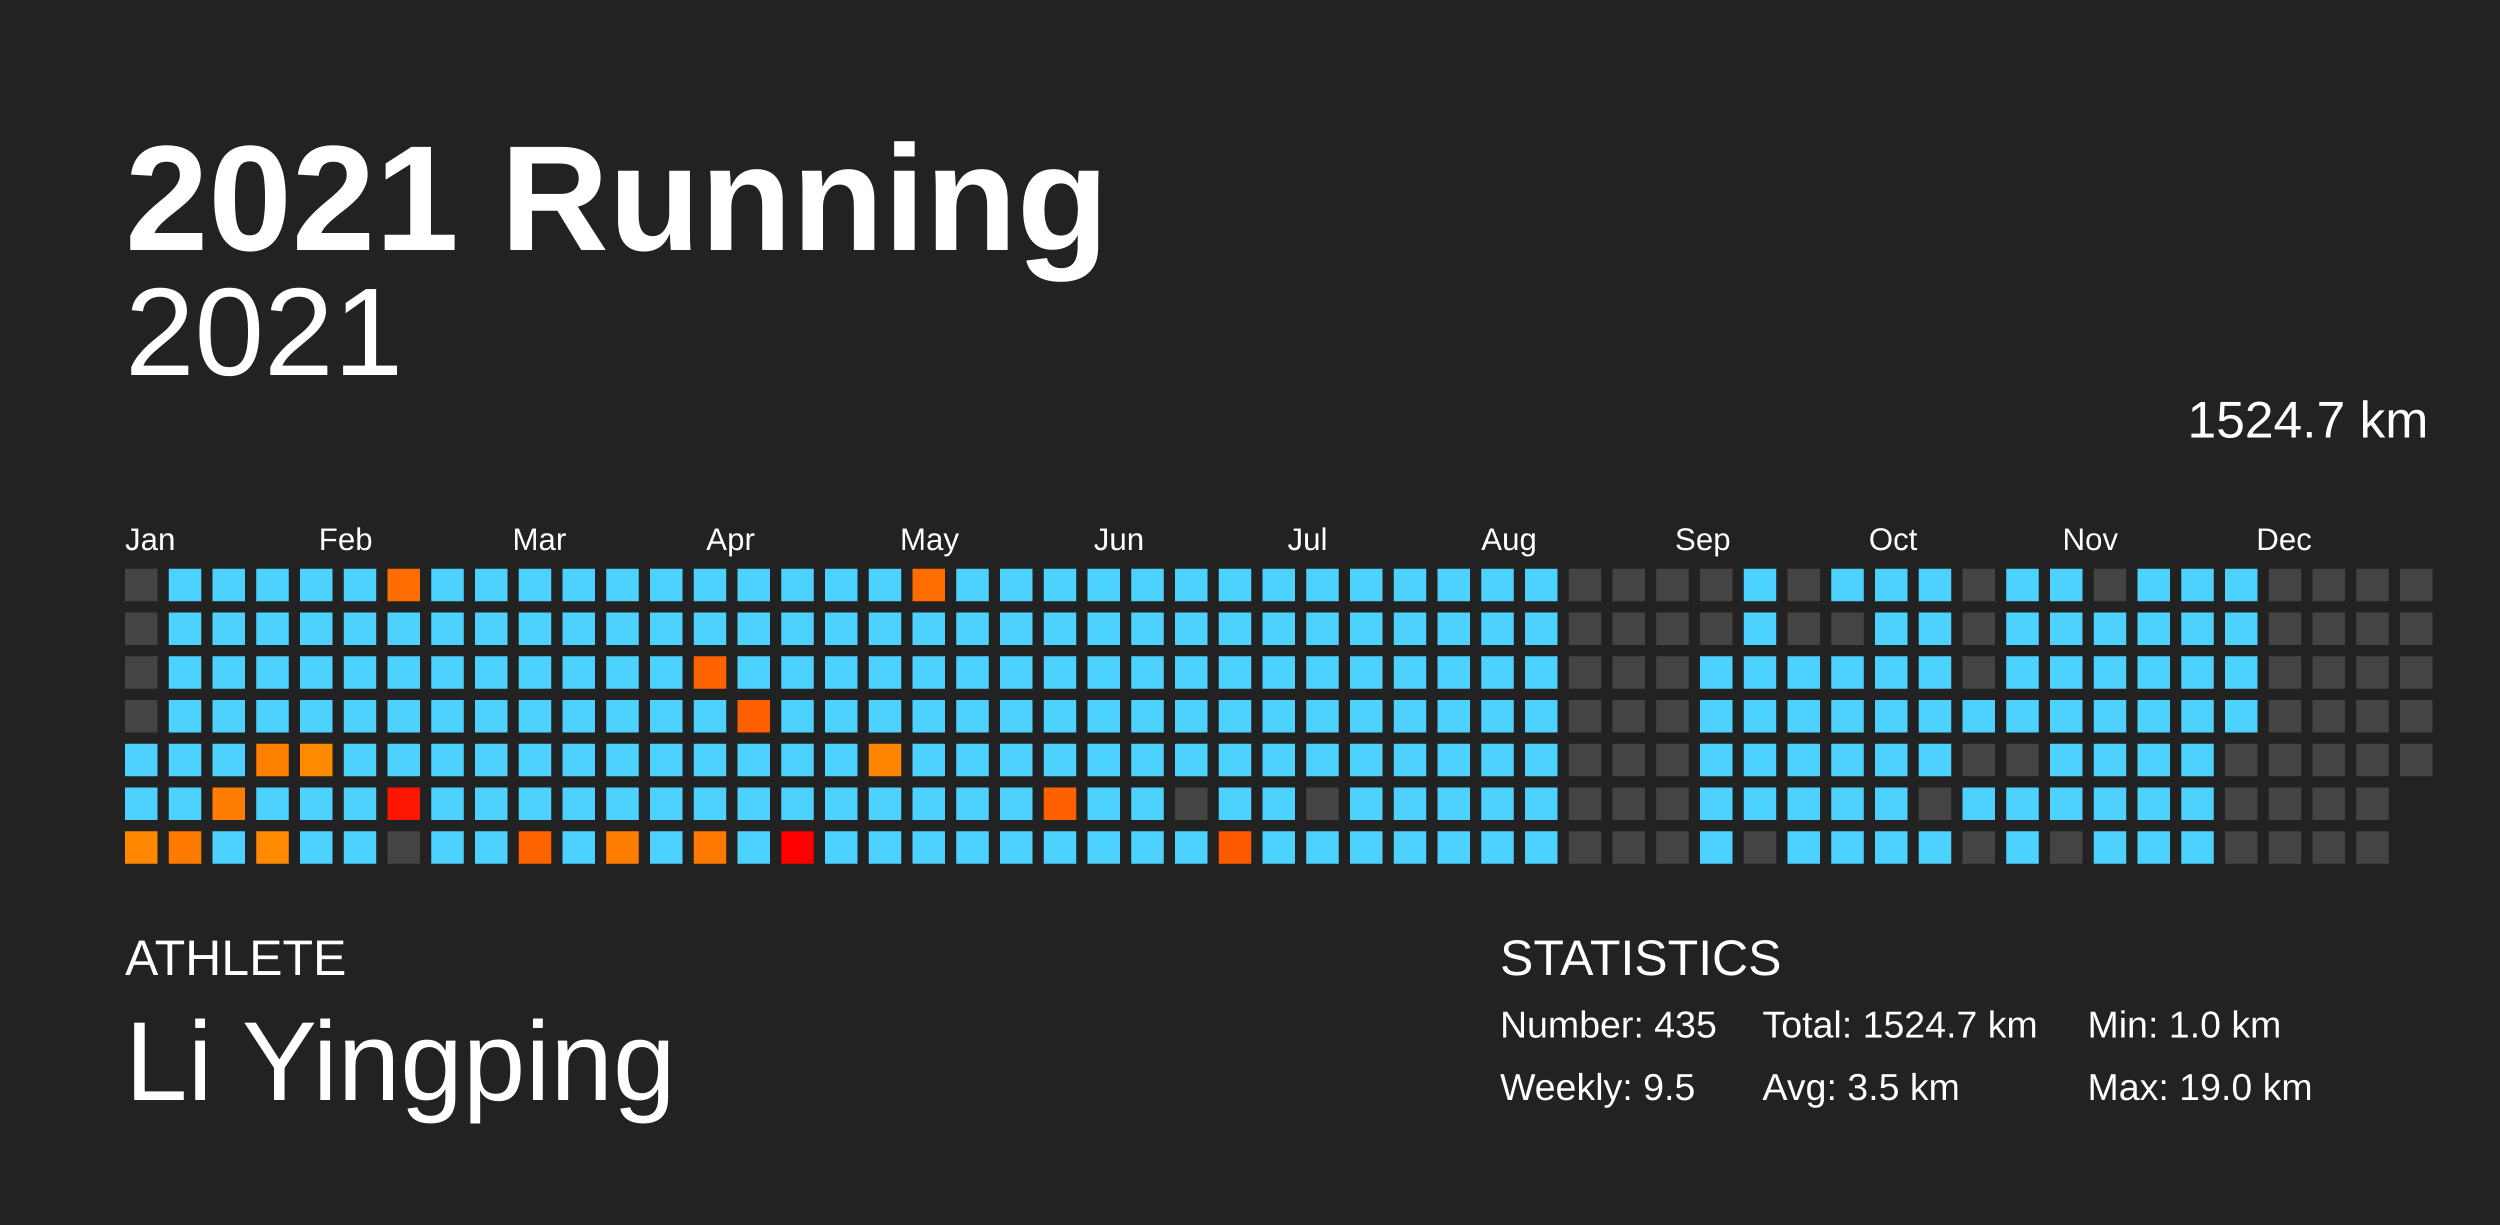
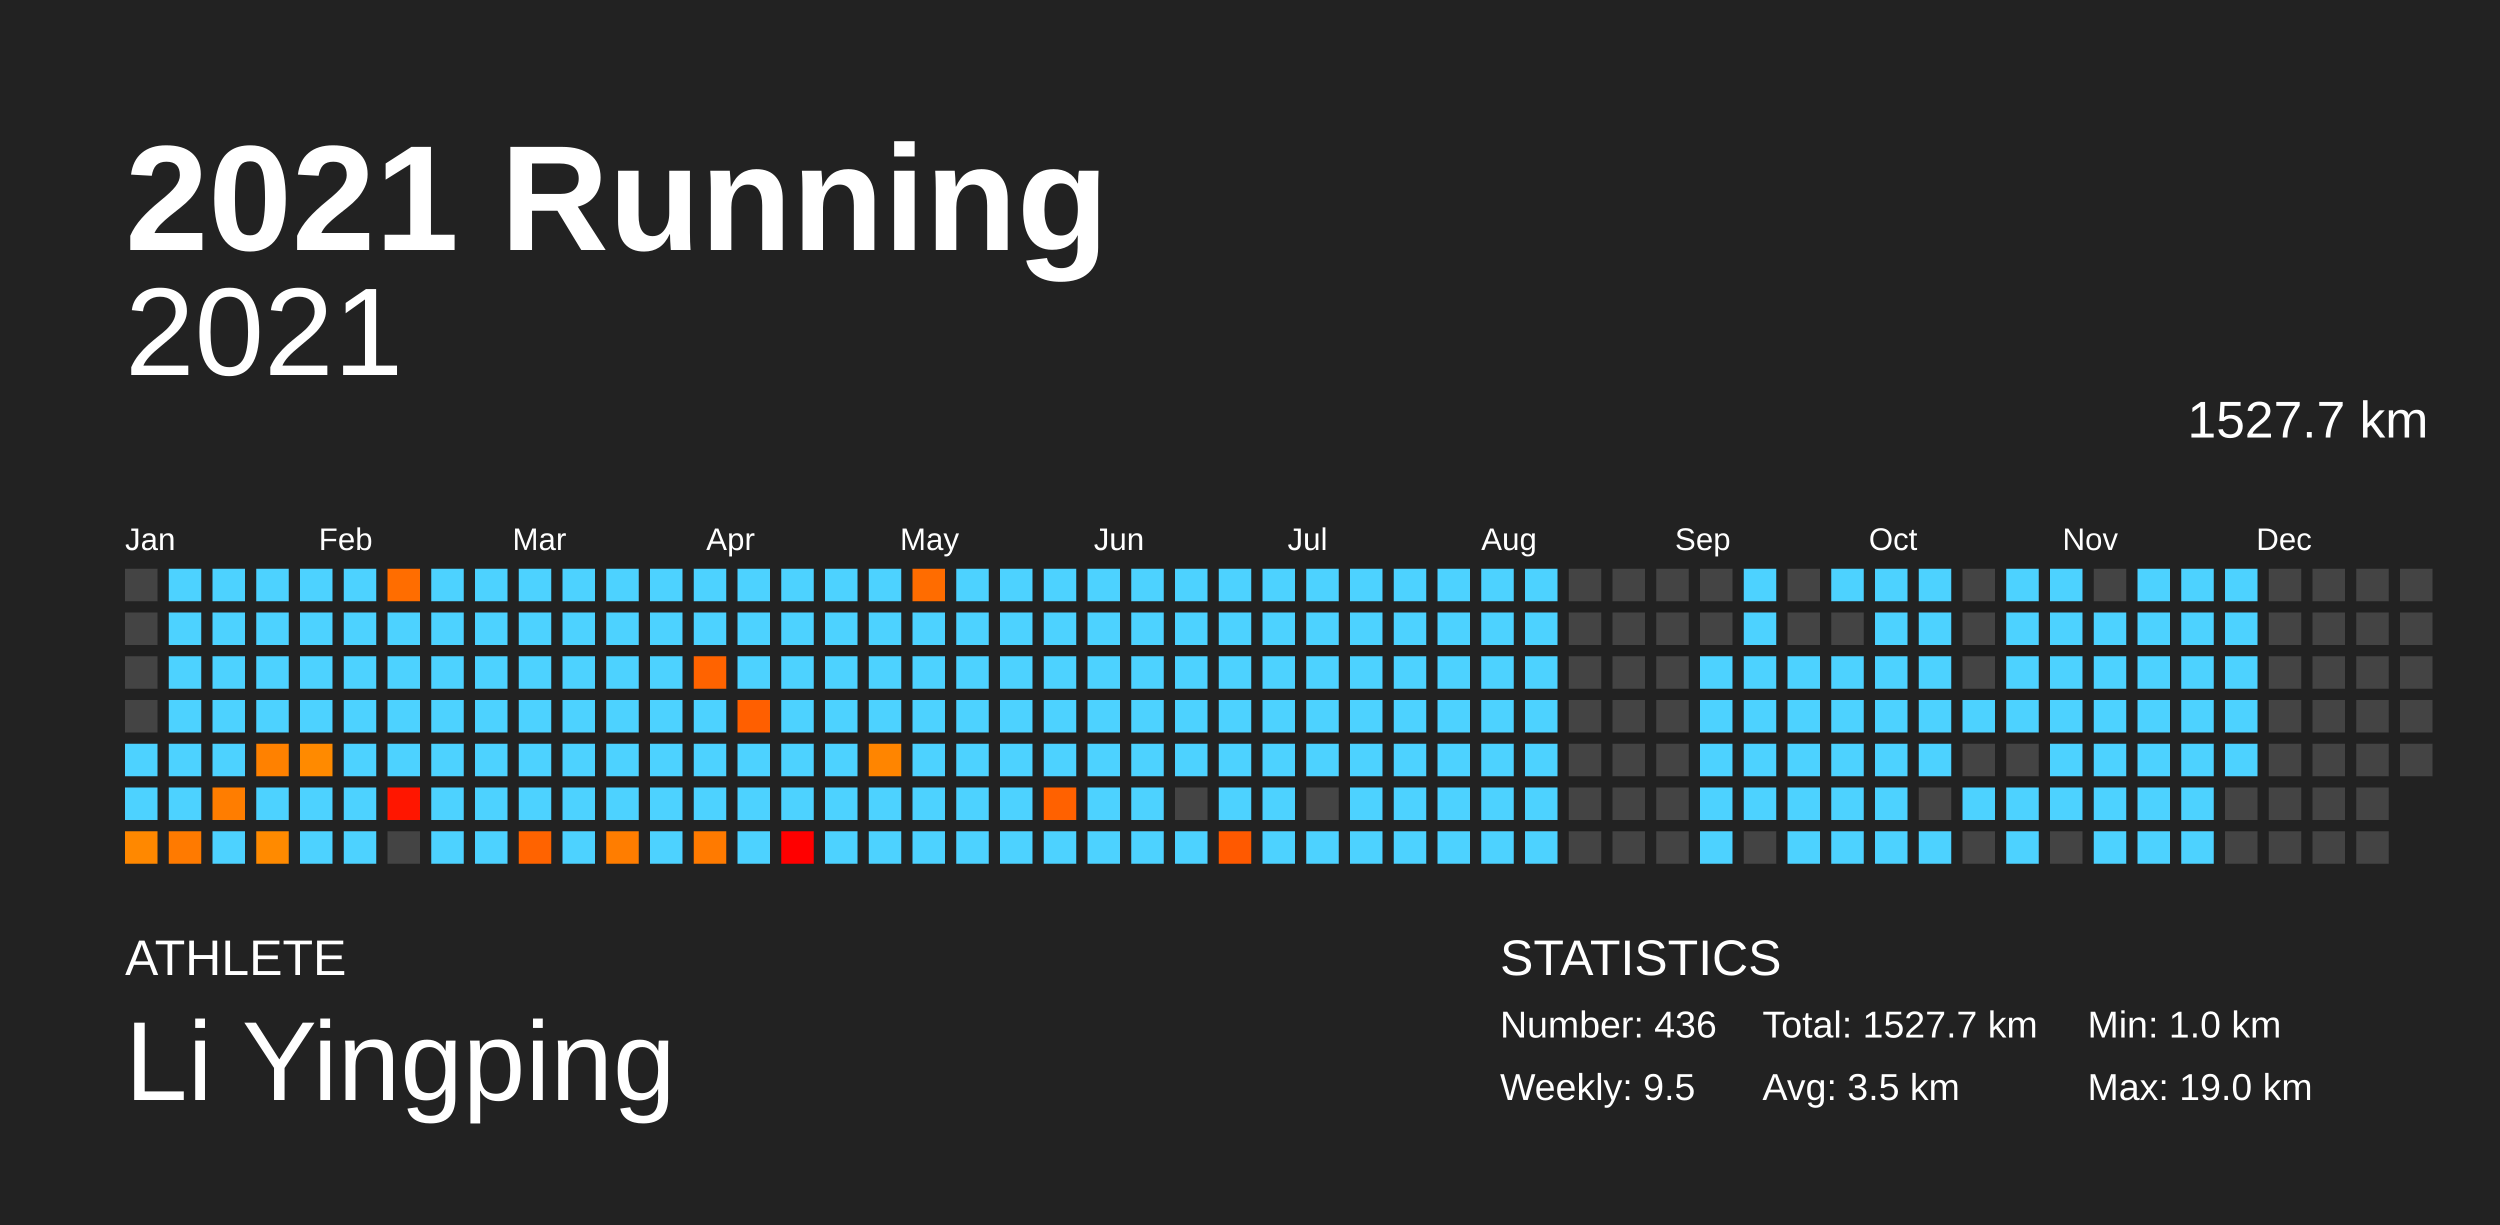
<svg xmlns="http://www.w3.org/2000/svg" baseProfile="full" height="98mm" version="1.1" viewBox="0,0,200,98" width="200mm">
  <defs />
  <rect fill="#222222" height="98" width="200" x="0" y="0" />
  <text fill="#FFFFFF" style="font-size:12px; font-family:Arial; font-weight:bold;" x="10" y="20">2021 Running</text>
  <text fill="#FFFFFF" style="font-size:4px; font-family:Arial" x="10" y="78">ATHLETE</text>
  <text fill="#FFFFFF" style="font-size:9px; font-family:Arial" x="10" y="88">Li Yingping</text>
  <text fill="#FFFFFF" style="font-size:4px; font-family:Arial" x="120" y="78">STATISTICS</text>
-   <text fill="#FFFFFF" style="font-size:3px; font-family:Arial" x="120" y="83">Number: 435</text>
+   <text fill="#FFFFFF" style="font-size:3px; font-family:Arial" x="120" y="83">Number: 436</text>
  <text fill="#FFFFFF" style="font-size:3px; font-family:Arial" x="120" y="88">Weekly: 9.5</text>
-   <text fill="#FFFFFF" style="font-size:3px; font-family:Arial" x="141" y="83">Total: 1524.7 km</text>
+   <text fill="#FFFFFF" style="font-size:3px; font-family:Arial" x="141" y="83">Total: 1527.7 km</text>
  <text fill="#FFFFFF" style="font-size:3px; font-family:Arial" x="141" y="88">Avg: 3.5 km</text>
  <text fill="#FFFFFF" style="font-size:3px; font-family:Arial" x="167" y="83">Min: 1.0 km</text>
  <text fill="#FFFFFF" style="font-size:3px; font-family:Arial" x="167" y="88">Max: 19.0 km</text>
  <text alignment-baseline="hanging" fill="#FFFFFF" style="font-size:10.0px; font-family:Arial;" x="10" y="30">2021</text>
-   <text alignment-baseline="hanging" fill="#FFFFFF" style="font-size:4.125px; font-family:Arial;" x="175" y="35">1524.7 km</text>
+   <text alignment-baseline="hanging" fill="#FFFFFF" style="font-size:4.125px; font-family:Arial;" x="175" y="35">1527.7 km</text>
  <text fill="#FFFFFF" style="font-size:2.5px; font-family:Arial" x="10.0" y="44">Jan</text>
  <text fill="#FFFFFF" style="font-size:2.5px; font-family:Arial" x="25.5" y="44">Feb</text>
  <text fill="#FFFFFF" style="font-size:2.5px; font-family:Arial" x="41.0" y="44">Mar</text>
  <text fill="#FFFFFF" style="font-size:2.5px; font-family:Arial" x="56.5" y="44">Apr</text>
  <text fill="#FFFFFF" style="font-size:2.5px; font-family:Arial" x="72.0" y="44">May</text>
  <text fill="#FFFFFF" style="font-size:2.5px; font-family:Arial" x="87.5" y="44">Jun</text>
  <text fill="#FFFFFF" style="font-size:2.5px; font-family:Arial" x="103.0" y="44">Jul</text>
  <text fill="#FFFFFF" style="font-size:2.5px; font-family:Arial" x="118.5" y="44">Aug</text>
  <text fill="#FFFFFF" style="font-size:2.5px; font-family:Arial" x="134.0" y="44">Sep</text>
  <text fill="#FFFFFF" style="font-size:2.5px; font-family:Arial" x="149.5" y="44">Oct</text>
  <text fill="#FFFFFF" style="font-size:2.5px; font-family:Arial" x="165.0" y="44">Nov</text>
  <text fill="#FFFFFF" style="font-size:2.5px; font-family:Arial" x="180.5" y="44">Dec</text>
  <rect fill="#444444" height="2.6" width="2.6" x="10.0" y="45.5" />
  <rect fill="#444444" height="2.6" width="2.6" x="10.0" y="49.0" />
  <rect fill="#444444" height="2.6" width="2.6" x="10.0" y="52.5" />
  <rect fill="#444444" height="2.6" width="2.6" x="10.0" y="56.0" />
  <rect fill="#4dd2ff" height="2.6" width="2.6" x="10.0" y="59.5" />
  <rect fill="#4dd2ff" height="2.6" width="2.6" x="10.0" y="63.0" />
  <rect fill="#ff8800" height="2.6" width="2.6" x="10.0" y="66.5" />
  <rect fill="#4dd2ff" height="2.6" width="2.6" x="13.5" y="45.5" />
  <rect fill="#4dd2ff" height="2.6" width="2.6" x="13.5" y="49.0" />
  <rect fill="#4dd2ff" height="2.6" width="2.6" x="13.5" y="52.5" />
  <rect fill="#4dd2ff" height="2.6" width="2.6" x="13.5" y="56.0" />
  <rect fill="#4dd2ff" height="2.6" width="2.6" x="13.5" y="59.5" />
  <rect fill="#4dd2ff" height="2.6" width="2.6" x="13.5" y="63.0" />
  <rect fill="#ff7a00" height="2.6" width="2.6" x="13.5" y="66.5" />
  <rect fill="#4dd2ff" height="2.6" width="2.6" x="17.0" y="45.5" />
  <rect fill="#4dd2ff" height="2.6" width="2.6" x="17.0" y="49.0" />
  <rect fill="#4dd2ff" height="2.6" width="2.6" x="17.0" y="52.5" />
  <rect fill="#4dd2ff" height="2.6" width="2.6" x="17.0" y="56.0" />
  <rect fill="#4dd2ff" height="2.6" width="2.6" x="17.0" y="59.5" />
  <rect fill="#ff7d00" height="2.6" width="2.6" x="17.0" y="63.0" />
  <rect fill="#4dd2ff" height="2.6" width="2.6" x="17.0" y="66.5" />
  <rect fill="#4dd2ff" height="2.6" width="2.6" x="20.5" y="45.5" />
  <rect fill="#4dd2ff" height="2.6" width="2.6" x="20.5" y="49.0" />
  <rect fill="#4dd2ff" height="2.6" width="2.6" x="20.5" y="52.5" />
  <rect fill="#4dd2ff" height="2.6" width="2.6" x="20.5" y="56.0" />
  <rect fill="#ff8100" height="2.6" width="2.6" x="20.5" y="59.5" />
  <rect fill="#4dd2ff" height="2.6" width="2.6" x="20.5" y="63.0" />
  <rect fill="#ff8a00" height="2.6" width="2.6" x="20.5" y="66.5" />
  <rect fill="#4dd2ff" height="2.6" width="2.6" x="24.0" y="45.5" />
  <rect fill="#4dd2ff" height="2.6" width="2.6" x="24.0" y="49.0" />
  <rect fill="#4dd2ff" height="2.6" width="2.6" x="24.0" y="52.5" />
  <rect fill="#4dd2ff" height="2.6" width="2.6" x="24.0" y="56.0" />
  <rect fill="#ff8a00" height="2.6" width="2.6" x="24.0" y="59.5" />
  <rect fill="#4dd2ff" height="2.6" width="2.6" x="24.0" y="63.0" />
  <rect fill="#4dd2ff" height="2.6" width="2.6" x="24.0" y="66.5" />
  <rect fill="#4dd2ff" height="2.6" width="2.6" x="27.5" y="45.5" />
  <rect fill="#4dd2ff" height="2.6" width="2.6" x="27.5" y="49.0" />
  <rect fill="#4dd2ff" height="2.6" width="2.6" x="27.5" y="52.5" />
  <rect fill="#4dd2ff" height="2.6" width="2.6" x="27.5" y="56.0" />
  <rect fill="#4dd2ff" height="2.6" width="2.6" x="27.5" y="59.5" />
  <rect fill="#4dd2ff" height="2.6" width="2.6" x="27.5" y="63.0" />
  <rect fill="#4dd2ff" height="2.6" width="2.6" x="27.5" y="66.5" />
  <rect fill="#ff6d00" height="2.6" width="2.6" x="31.0" y="45.5" />
  <rect fill="#4dd2ff" height="2.6" width="2.6" x="31.0" y="49.0" />
  <rect fill="#4dd2ff" height="2.6" width="2.6" x="31.0" y="52.5" />
  <rect fill="#4dd2ff" height="2.6" width="2.6" x="31.0" y="56.0" />
  <rect fill="#4dd2ff" height="2.6" width="2.6" x="31.0" y="59.5" />
  <rect fill="#ff1600" height="2.6" width="2.6" x="31.0" y="63.0" />
  <rect fill="#444444" height="2.6" width="2.6" x="31.0" y="66.5" />
  <rect fill="#4dd2ff" height="2.6" width="2.6" x="34.5" y="45.5" />
  <rect fill="#4dd2ff" height="2.6" width="2.6" x="34.5" y="49.0" />
  <rect fill="#4dd2ff" height="2.6" width="2.6" x="34.5" y="52.5" />
  <rect fill="#4dd2ff" height="2.6" width="2.6" x="34.5" y="56.0" />
  <rect fill="#4dd2ff" height="2.6" width="2.6" x="34.5" y="59.5" />
  <rect fill="#4dd2ff" height="2.6" width="2.6" x="34.5" y="63.0" />
  <rect fill="#4dd2ff" height="2.6" width="2.6" x="34.5" y="66.5" />
  <rect fill="#4dd2ff" height="2.6" width="2.6" x="38.0" y="45.5" />
  <rect fill="#4dd2ff" height="2.6" width="2.6" x="38.0" y="49.0" />
  <rect fill="#4dd2ff" height="2.6" width="2.6" x="38.0" y="52.5" />
  <rect fill="#4dd2ff" height="2.6" width="2.6" x="38.0" y="56.0" />
  <rect fill="#4dd2ff" height="2.6" width="2.6" x="38.0" y="59.5" />
  <rect fill="#4dd2ff" height="2.6" width="2.6" x="38.0" y="63.0" />
  <rect fill="#4dd2ff" height="2.6" width="2.6" x="38.0" y="66.5" />
  <rect fill="#4dd2ff" height="2.6" width="2.6" x="41.5" y="45.5" />
  <rect fill="#4dd2ff" height="2.6" width="2.6" x="41.5" y="49.0" />
  <rect fill="#4dd2ff" height="2.6" width="2.6" x="41.5" y="52.5" />
  <rect fill="#4dd2ff" height="2.6" width="2.6" x="41.5" y="56.0" />
  <rect fill="#4dd2ff" height="2.6" width="2.6" x="41.5" y="59.5" />
  <rect fill="#4dd2ff" height="2.6" width="2.6" x="41.5" y="63.0" />
  <rect fill="#ff6300" height="2.6" width="2.6" x="41.5" y="66.5" />
  <rect fill="#4dd2ff" height="2.6" width="2.6" x="45.0" y="45.5" />
  <rect fill="#4dd2ff" height="2.6" width="2.6" x="45.0" y="49.0" />
  <rect fill="#4dd2ff" height="2.6" width="2.6" x="45.0" y="52.5" />
  <rect fill="#4dd2ff" height="2.6" width="2.6" x="45.0" y="56.0" />
  <rect fill="#4dd2ff" height="2.6" width="2.6" x="45.0" y="59.5" />
  <rect fill="#4dd2ff" height="2.6" width="2.6" x="45.0" y="63.0" />
  <rect fill="#4dd2ff" height="2.6" width="2.6" x="45.0" y="66.5" />
  <rect fill="#4dd2ff" height="2.6" width="2.6" x="48.5" y="45.5" />
  <rect fill="#4dd2ff" height="2.6" width="2.6" x="48.5" y="49.0" />
  <rect fill="#4dd2ff" height="2.6" width="2.6" x="48.5" y="52.5" />
  <rect fill="#4dd2ff" height="2.6" width="2.6" x="48.5" y="56.0" />
  <rect fill="#4dd2ff" height="2.6" width="2.6" x="48.5" y="59.5" />
  <rect fill="#4dd2ff" height="2.6" width="2.6" x="48.5" y="63.0" />
  <rect fill="#ff7d00" height="2.6" width="2.6" x="48.5" y="66.5" />
  <rect fill="#4dd2ff" height="2.6" width="2.6" x="52.0" y="45.5" />
  <rect fill="#4dd2ff" height="2.6" width="2.6" x="52.0" y="49.0" />
  <rect fill="#4dd2ff" height="2.6" width="2.6" x="52.0" y="52.5" />
  <rect fill="#4dd2ff" height="2.6" width="2.6" x="52.0" y="56.0" />
  <rect fill="#4dd2ff" height="2.6" width="2.6" x="52.0" y="59.5" />
  <rect fill="#4dd2ff" height="2.6" width="2.6" x="52.0" y="63.0" />
  <rect fill="#4dd2ff" height="2.6" width="2.6" x="52.0" y="66.5" />
  <rect fill="#4dd2ff" height="2.6" width="2.6" x="55.5" y="45.5" />
  <rect fill="#4dd2ff" height="2.6" width="2.6" x="55.5" y="49.0" />
  <rect fill="#ff6300" height="2.6" width="2.6" x="55.5" y="52.5" />
  <rect fill="#4dd2ff" height="2.6" width="2.6" x="55.5" y="56.0" />
  <rect fill="#4dd2ff" height="2.6" width="2.6" x="55.5" y="59.5" />
  <rect fill="#4dd2ff" height="2.6" width="2.6" x="55.5" y="63.0" />
  <rect fill="#ff7a00" height="2.6" width="2.6" x="55.5" y="66.5" />
  <rect fill="#4dd2ff" height="2.6" width="2.6" x="59.0" y="45.5" />
  <rect fill="#4dd2ff" height="2.6" width="2.6" x="59.0" y="49.0" />
  <rect fill="#4dd2ff" height="2.6" width="2.6" x="59.0" y="52.5" />
  <rect fill="#ff5f00" height="2.6" width="2.6" x="59.0" y="56.0" />
  <rect fill="#4dd2ff" height="2.6" width="2.6" x="59.0" y="59.5" />
  <rect fill="#4dd2ff" height="2.6" width="2.6" x="59.0" y="63.0" />
  <rect fill="#4dd2ff" height="2.6" width="2.6" x="59.0" y="66.5" />
  <rect fill="#4dd2ff" height="2.6" width="2.6" x="62.5" y="45.5" />
  <rect fill="#4dd2ff" height="2.6" width="2.6" x="62.5" y="49.0" />
  <rect fill="#4dd2ff" height="2.6" width="2.6" x="62.5" y="52.5" />
  <rect fill="#4dd2ff" height="2.6" width="2.6" x="62.5" y="56.0" />
  <rect fill="#4dd2ff" height="2.6" width="2.6" x="62.5" y="59.5" />
  <rect fill="#4dd2ff" height="2.6" width="2.6" x="62.5" y="63.0" />
  <rect fill="red" height="2.6" width="2.6" x="62.5" y="66.5" />
  <rect fill="#4dd2ff" height="2.6" width="2.6" x="66.0" y="45.5" />
  <rect fill="#4dd2ff" height="2.6" width="2.6" x="66.0" y="49.0" />
  <rect fill="#4dd2ff" height="2.6" width="2.6" x="66.0" y="52.5" />
  <rect fill="#4dd2ff" height="2.6" width="2.6" x="66.0" y="56.0" />
  <rect fill="#4dd2ff" height="2.6" width="2.6" x="66.0" y="59.5" />
  <rect fill="#4dd2ff" height="2.6" width="2.6" x="66.0" y="63.0" />
  <rect fill="#4dd2ff" height="2.6" width="2.6" x="66.0" y="66.5" />
  <rect fill="#4dd2ff" height="2.6" width="2.6" x="69.5" y="45.5" />
  <rect fill="#4dd2ff" height="2.6" width="2.6" x="69.5" y="49.0" />
  <rect fill="#4dd2ff" height="2.6" width="2.6" x="69.5" y="52.5" />
  <rect fill="#4dd2ff" height="2.6" width="2.6" x="69.5" y="56.0" />
  <rect fill="#ff8500" height="2.6" width="2.6" x="69.5" y="59.5" />
  <rect fill="#4dd2ff" height="2.6" width="2.6" x="69.5" y="63.0" />
  <rect fill="#4dd2ff" height="2.6" width="2.6" x="69.5" y="66.5" />
  <rect fill="#ff6c00" height="2.6" width="2.6" x="73.0" y="45.5" />
  <rect fill="#4dd2ff" height="2.6" width="2.6" x="73.0" y="49.0" />
  <rect fill="#4dd2ff" height="2.6" width="2.6" x="73.0" y="52.5" />
  <rect fill="#4dd2ff" height="2.6" width="2.6" x="73.0" y="56.0" />
  <rect fill="#4dd2ff" height="2.6" width="2.6" x="73.0" y="59.5" />
  <rect fill="#4dd2ff" height="2.6" width="2.6" x="73.0" y="63.0" />
  <rect fill="#4dd2ff" height="2.6" width="2.6" x="73.0" y="66.5" />
  <rect fill="#4dd2ff" height="2.6" width="2.6" x="76.5" y="45.5" />
  <rect fill="#4dd2ff" height="2.6" width="2.6" x="76.5" y="49.0" />
  <rect fill="#4dd2ff" height="2.6" width="2.6" x="76.5" y="52.5" />
  <rect fill="#4dd2ff" height="2.6" width="2.6" x="76.5" y="56.0" />
  <rect fill="#4dd2ff" height="2.6" width="2.6" x="76.5" y="59.5" />
  <rect fill="#4dd2ff" height="2.6" width="2.6" x="76.5" y="63.0" />
  <rect fill="#4dd2ff" height="2.6" width="2.6" x="76.5" y="66.5" />
  <rect fill="#4dd2ff" height="2.6" width="2.6" x="80.0" y="45.5" />
  <rect fill="#4dd2ff" height="2.6" width="2.6" x="80.0" y="49.0" />
  <rect fill="#4dd2ff" height="2.6" width="2.6" x="80.0" y="52.5" />
  <rect fill="#4dd2ff" height="2.6" width="2.6" x="80.0" y="56.0" />
  <rect fill="#4dd2ff" height="2.6" width="2.6" x="80.0" y="59.5" />
  <rect fill="#4dd2ff" height="2.6" width="2.6" x="80.0" y="63.0" />
  <rect fill="#4dd2ff" height="2.6" width="2.6" x="80.0" y="66.5" />
  <rect fill="#4dd2ff" height="2.6" width="2.6" x="83.5" y="45.5" />
  <rect fill="#4dd2ff" height="2.6" width="2.6" x="83.5" y="49.0" />
  <rect fill="#4dd2ff" height="2.6" width="2.6" x="83.5" y="52.5" />
  <rect fill="#4dd2ff" height="2.6" width="2.6" x="83.5" y="56.0" />
  <rect fill="#4dd2ff" height="2.6" width="2.6" x="83.5" y="59.5" />
  <rect fill="#ff6100" height="2.6" width="2.6" x="83.5" y="63.0" />
  <rect fill="#4dd2ff" height="2.6" width="2.6" x="83.5" y="66.5" />
  <rect fill="#4dd2ff" height="2.6" width="2.6" x="87.0" y="45.5" />
  <rect fill="#4dd2ff" height="2.6" width="2.6" x="87.0" y="49.0" />
  <rect fill="#4dd2ff" height="2.6" width="2.6" x="87.0" y="52.5" />
  <rect fill="#4dd2ff" height="2.6" width="2.6" x="87.0" y="56.0" />
  <rect fill="#4dd2ff" height="2.6" width="2.6" x="87.0" y="59.5" />
  <rect fill="#4dd2ff" height="2.6" width="2.6" x="87.0" y="63.0" />
  <rect fill="#4dd2ff" height="2.6" width="2.6" x="87.0" y="66.5" />
  <rect fill="#4dd2ff" height="2.6" width="2.6" x="90.5" y="45.5" />
  <rect fill="#4dd2ff" height="2.6" width="2.6" x="90.5" y="49.0" />
  <rect fill="#4dd2ff" height="2.6" width="2.6" x="90.5" y="52.5" />
  <rect fill="#4dd2ff" height="2.6" width="2.6" x="90.5" y="56.0" />
  <rect fill="#4dd2ff" height="2.6" width="2.6" x="90.5" y="59.5" />
  <rect fill="#4dd2ff" height="2.6" width="2.6" x="90.5" y="63.0" />
  <rect fill="#4dd2ff" height="2.6" width="2.6" x="90.5" y="66.5" />
  <rect fill="#4dd2ff" height="2.6" width="2.6" x="94.0" y="45.5" />
  <rect fill="#4dd2ff" height="2.6" width="2.6" x="94.0" y="49.0" />
  <rect fill="#4dd2ff" height="2.6" width="2.6" x="94.0" y="52.5" />
  <rect fill="#4dd2ff" height="2.6" width="2.6" x="94.0" y="56.0" />
  <rect fill="#4dd2ff" height="2.6" width="2.6" x="94.0" y="59.5" />
  <rect fill="#444444" height="2.6" width="2.6" x="94.0" y="63.0" />
  <rect fill="#4dd2ff" height="2.6" width="2.6" x="94.0" y="66.5" />
  <rect fill="#4dd2ff" height="2.6" width="2.6" x="97.5" y="45.5" />
  <rect fill="#4dd2ff" height="2.6" width="2.6" x="97.5" y="49.0" />
  <rect fill="#4dd2ff" height="2.6" width="2.6" x="97.5" y="52.5" />
  <rect fill="#4dd2ff" height="2.6" width="2.6" x="97.5" y="56.0" />
  <rect fill="#4dd2ff" height="2.6" width="2.6" x="97.5" y="59.5" />
  <rect fill="#4dd2ff" height="2.6" width="2.6" x="97.5" y="63.0" />
  <rect fill="#ff5900" height="2.6" width="2.6" x="97.5" y="66.5" />
  <rect fill="#4dd2ff" height="2.6" width="2.6" x="101.0" y="45.5" />
  <rect fill="#4dd2ff" height="2.6" width="2.6" x="101.0" y="49.0" />
  <rect fill="#4dd2ff" height="2.6" width="2.6" x="101.0" y="52.5" />
  <rect fill="#4dd2ff" height="2.6" width="2.6" x="101.0" y="56.0" />
  <rect fill="#4dd2ff" height="2.6" width="2.6" x="101.0" y="59.5" />
  <rect fill="#4dd2ff" height="2.6" width="2.6" x="101.0" y="63.0" />
  <rect fill="#4dd2ff" height="2.6" width="2.6" x="101.0" y="66.5" />
  <rect fill="#4dd2ff" height="2.6" width="2.6" x="104.5" y="45.5" />
  <rect fill="#4dd2ff" height="2.6" width="2.6" x="104.5" y="49.0" />
  <rect fill="#4dd2ff" height="2.6" width="2.6" x="104.5" y="52.5" />
  <rect fill="#4dd2ff" height="2.6" width="2.6" x="104.5" y="56.0" />
  <rect fill="#4dd2ff" height="2.6" width="2.6" x="104.5" y="59.5" />
  <rect fill="#444444" height="2.6" width="2.6" x="104.5" y="63.0" />
  <rect fill="#4dd2ff" height="2.6" width="2.6" x="104.5" y="66.5" />
  <rect fill="#4dd2ff" height="2.6" width="2.6" x="108.0" y="45.5" />
  <rect fill="#4dd2ff" height="2.6" width="2.6" x="108.0" y="49.0" />
  <rect fill="#4dd2ff" height="2.6" width="2.6" x="108.0" y="52.5" />
  <rect fill="#4dd2ff" height="2.6" width="2.6" x="108.0" y="56.0" />
  <rect fill="#4dd2ff" height="2.6" width="2.6" x="108.0" y="59.5" />
  <rect fill="#4dd2ff" height="2.6" width="2.6" x="108.0" y="63.0" />
  <rect fill="#4dd2ff" height="2.6" width="2.6" x="108.0" y="66.5" />
  <rect fill="#4dd2ff" height="2.6" width="2.6" x="111.5" y="45.5" />
  <rect fill="#4dd2ff" height="2.6" width="2.6" x="111.5" y="49.0" />
  <rect fill="#4dd2ff" height="2.6" width="2.6" x="111.5" y="52.5" />
  <rect fill="#4dd2ff" height="2.6" width="2.6" x="111.5" y="56.0" />
  <rect fill="#4dd2ff" height="2.6" width="2.6" x="111.5" y="59.5" />
  <rect fill="#4dd2ff" height="2.6" width="2.6" x="111.5" y="63.0" />
  <rect fill="#4dd2ff" height="2.6" width="2.6" x="111.5" y="66.5" />
  <rect fill="#4dd2ff" height="2.6" width="2.6" x="115.0" y="45.5" />
  <rect fill="#4dd2ff" height="2.6" width="2.6" x="115.0" y="49.0" />
  <rect fill="#4dd2ff" height="2.6" width="2.6" x="115.0" y="52.5" />
  <rect fill="#4dd2ff" height="2.6" width="2.6" x="115.0" y="56.0" />
  <rect fill="#4dd2ff" height="2.6" width="2.6" x="115.0" y="59.5" />
  <rect fill="#4dd2ff" height="2.6" width="2.6" x="115.0" y="63.0" />
  <rect fill="#4dd2ff" height="2.6" width="2.6" x="115.0" y="66.5" />
  <rect fill="#4dd2ff" height="2.6" width="2.6" x="118.5" y="45.5" />
  <rect fill="#4dd2ff" height="2.6" width="2.6" x="118.5" y="49.0" />
  <rect fill="#4dd2ff" height="2.6" width="2.6" x="118.5" y="52.5" />
  <rect fill="#4dd2ff" height="2.6" width="2.6" x="118.5" y="56.0" />
  <rect fill="#4dd2ff" height="2.6" width="2.6" x="118.5" y="59.5" />
  <rect fill="#4dd2ff" height="2.6" width="2.6" x="118.5" y="63.0" />
  <rect fill="#4dd2ff" height="2.6" width="2.6" x="118.5" y="66.5" />
  <rect fill="#4dd2ff" height="2.6" width="2.6" x="122.0" y="45.5" />
  <rect fill="#4dd2ff" height="2.6" width="2.6" x="122.0" y="49.0" />
  <rect fill="#4dd2ff" height="2.6" width="2.6" x="122.0" y="52.5" />
  <rect fill="#4dd2ff" height="2.6" width="2.6" x="122.0" y="56.0" />
  <rect fill="#4dd2ff" height="2.6" width="2.6" x="122.0" y="59.5" />
  <rect fill="#4dd2ff" height="2.6" width="2.6" x="122.0" y="63.0" />
  <rect fill="#4dd2ff" height="2.6" width="2.6" x="122.0" y="66.5" />
  <rect fill="#444444" height="2.6" width="2.6" x="125.5" y="45.5" />
  <rect fill="#444444" height="2.6" width="2.6" x="125.5" y="49.0" />
  <rect fill="#444444" height="2.6" width="2.6" x="125.5" y="52.5" />
  <rect fill="#444444" height="2.6" width="2.6" x="125.5" y="56.0" />
  <rect fill="#444444" height="2.6" width="2.6" x="125.5" y="59.5" />
  <rect fill="#444444" height="2.6" width="2.6" x="125.5" y="63.0" />
  <rect fill="#444444" height="2.6" width="2.6" x="125.5" y="66.5" />
  <rect fill="#444444" height="2.6" width="2.6" x="129.0" y="45.5" />
  <rect fill="#444444" height="2.6" width="2.6" x="129.0" y="49.0" />
  <rect fill="#444444" height="2.6" width="2.6" x="129.0" y="52.5" />
  <rect fill="#444444" height="2.6" width="2.6" x="129.0" y="56.0" />
  <rect fill="#444444" height="2.6" width="2.6" x="129.0" y="59.5" />
  <rect fill="#444444" height="2.6" width="2.6" x="129.0" y="63.0" />
  <rect fill="#444444" height="2.6" width="2.6" x="129.0" y="66.5" />
  <rect fill="#444444" height="2.6" width="2.6" x="132.5" y="45.5" />
  <rect fill="#444444" height="2.6" width="2.6" x="132.5" y="49.0" />
  <rect fill="#444444" height="2.6" width="2.6" x="132.5" y="52.5" />
  <rect fill="#444444" height="2.6" width="2.6" x="132.5" y="56.0" />
  <rect fill="#444444" height="2.6" width="2.6" x="132.5" y="59.5" />
  <rect fill="#444444" height="2.6" width="2.6" x="132.5" y="63.0" />
  <rect fill="#444444" height="2.6" width="2.6" x="132.5" y="66.5" />
  <rect fill="#444444" height="2.6" width="2.6" x="136.0" y="45.5" />
  <rect fill="#444444" height="2.6" width="2.6" x="136.0" y="49.0" />
  <rect fill="#4dd2ff" height="2.6" width="2.6" x="136.0" y="52.5" />
  <rect fill="#4dd2ff" height="2.6" width="2.6" x="136.0" y="56.0" />
  <rect fill="#4dd2ff" height="2.6" width="2.6" x="136.0" y="59.5" />
  <rect fill="#4dd2ff" height="2.6" width="2.6" x="136.0" y="63.0" />
  <rect fill="#4dd2ff" height="2.6" width="2.6" x="136.0" y="66.5" />
  <rect fill="#4dd2ff" height="2.6" width="2.6" x="139.5" y="45.5" />
  <rect fill="#4dd2ff" height="2.6" width="2.6" x="139.5" y="49.0" />
  <rect fill="#4dd2ff" height="2.6" width="2.6" x="139.5" y="52.5" />
  <rect fill="#4dd2ff" height="2.6" width="2.6" x="139.5" y="56.0" />
  <rect fill="#4dd2ff" height="2.6" width="2.6" x="139.5" y="59.5" />
  <rect fill="#4dd2ff" height="2.6" width="2.6" x="139.5" y="63.0" />
  <rect fill="#444444" height="2.6" width="2.6" x="139.5" y="66.5" />
  <rect fill="#444444" height="2.6" width="2.6" x="143.0" y="45.5" />
  <rect fill="#444444" height="2.6" width="2.6" x="143.0" y="49.0" />
  <rect fill="#4dd2ff" height="2.6" width="2.6" x="143.0" y="52.5" />
  <rect fill="#4dd2ff" height="2.6" width="2.6" x="143.0" y="56.0" />
  <rect fill="#4dd2ff" height="2.6" width="2.6" x="143.0" y="59.5" />
  <rect fill="#4dd2ff" height="2.6" width="2.6" x="143.0" y="63.0" />
  <rect fill="#4dd2ff" height="2.6" width="2.6" x="143.0" y="66.5" />
  <rect fill="#4dd2ff" height="2.6" width="2.6" x="146.5" y="45.5" />
  <rect fill="#444444" height="2.6" width="2.6" x="146.5" y="49.0" />
  <rect fill="#4dd2ff" height="2.6" width="2.6" x="146.5" y="52.5" />
  <rect fill="#4dd2ff" height="2.6" width="2.6" x="146.5" y="56.0" />
  <rect fill="#4dd2ff" height="2.6" width="2.6" x="146.5" y="59.5" />
  <rect fill="#4dd2ff" height="2.6" width="2.6" x="146.5" y="63.0" />
  <rect fill="#4dd2ff" height="2.6" width="2.6" x="146.5" y="66.5" />
  <rect fill="#4dd2ff" height="2.6" width="2.6" x="150.0" y="45.5" />
  <rect fill="#4dd2ff" height="2.6" width="2.6" x="150.0" y="49.0" />
  <rect fill="#4dd2ff" height="2.6" width="2.6" x="150.0" y="52.5" />
  <rect fill="#4dd2ff" height="2.6" width="2.6" x="150.0" y="56.0" />
  <rect fill="#4dd2ff" height="2.6" width="2.6" x="150.0" y="59.5" />
  <rect fill="#4dd2ff" height="2.6" width="2.6" x="150.0" y="63.0" />
  <rect fill="#4dd2ff" height="2.6" width="2.6" x="150.0" y="66.5" />
  <rect fill="#4dd2ff" height="2.6" width="2.6" x="153.5" y="45.5" />
  <rect fill="#4dd2ff" height="2.6" width="2.6" x="153.5" y="49.0" />
  <rect fill="#4dd2ff" height="2.6" width="2.6" x="153.5" y="52.5" />
  <rect fill="#4dd2ff" height="2.6" width="2.6" x="153.5" y="56.0" />
  <rect fill="#4dd2ff" height="2.6" width="2.6" x="153.5" y="59.5" />
  <rect fill="#444444" height="2.6" width="2.6" x="153.5" y="63.0" />
  <rect fill="#4dd2ff" height="2.6" width="2.6" x="153.5" y="66.5" />
  <rect fill="#444444" height="2.6" width="2.6" x="157.0" y="45.5" />
  <rect fill="#444444" height="2.6" width="2.6" x="157.0" y="49.0" />
  <rect fill="#444444" height="2.6" width="2.6" x="157.0" y="52.5" />
  <rect fill="#4dd2ff" height="2.6" width="2.6" x="157.0" y="56.0" />
  <rect fill="#444444" height="2.6" width="2.6" x="157.0" y="59.5" />
  <rect fill="#4dd2ff" height="2.6" width="2.6" x="157.0" y="63.0" />
  <rect fill="#444444" height="2.6" width="2.6" x="157.0" y="66.5" />
  <rect fill="#4dd2ff" height="2.6" width="2.6" x="160.5" y="45.5" />
  <rect fill="#4dd2ff" height="2.6" width="2.6" x="160.5" y="49.0" />
  <rect fill="#4dd2ff" height="2.6" width="2.6" x="160.5" y="52.5" />
  <rect fill="#4dd2ff" height="2.6" width="2.6" x="160.5" y="56.0" />
  <rect fill="#444444" height="2.6" width="2.6" x="160.5" y="59.5" />
  <rect fill="#4dd2ff" height="2.6" width="2.6" x="160.5" y="63.0" />
  <rect fill="#4dd2ff" height="2.6" width="2.6" x="160.5" y="66.5" />
  <rect fill="#4dd2ff" height="2.6" width="2.6" x="164.0" y="45.5" />
  <rect fill="#4dd2ff" height="2.6" width="2.6" x="164.0" y="49.0" />
  <rect fill="#4dd2ff" height="2.6" width="2.6" x="164.0" y="52.5" />
  <rect fill="#4dd2ff" height="2.6" width="2.6" x="164.0" y="56.0" />
  <rect fill="#4dd2ff" height="2.6" width="2.6" x="164.0" y="59.5" />
  <rect fill="#4dd2ff" height="2.6" width="2.6" x="164.0" y="63.0" />
  <rect fill="#444444" height="2.6" width="2.6" x="164.0" y="66.5" />
  <rect fill="#444444" height="2.6" width="2.6" x="167.5" y="45.5" />
  <rect fill="#4dd2ff" height="2.6" width="2.6" x="167.5" y="49.0" />
  <rect fill="#4dd2ff" height="2.6" width="2.6" x="167.5" y="52.5" />
  <rect fill="#4dd2ff" height="2.6" width="2.6" x="167.5" y="56.0" />
  <rect fill="#4dd2ff" height="2.6" width="2.6" x="167.5" y="59.5" />
  <rect fill="#4dd2ff" height="2.6" width="2.6" x="167.5" y="63.0" />
  <rect fill="#4dd2ff" height="2.6" width="2.6" x="167.5" y="66.5" />
  <rect fill="#4dd2ff" height="2.6" width="2.6" x="171.0" y="45.5" />
  <rect fill="#4dd2ff" height="2.6" width="2.6" x="171.0" y="49.0" />
  <rect fill="#4dd2ff" height="2.6" width="2.6" x="171.0" y="52.5" />
  <rect fill="#4dd2ff" height="2.6" width="2.6" x="171.0" y="56.0" />
  <rect fill="#4dd2ff" height="2.6" width="2.6" x="171.0" y="59.5" />
  <rect fill="#4dd2ff" height="2.6" width="2.6" x="171.0" y="63.0" />
  <rect fill="#4dd2ff" height="2.6" width="2.6" x="171.0" y="66.5" />
  <rect fill="#4dd2ff" height="2.6" width="2.6" x="174.5" y="45.5" />
  <rect fill="#4dd2ff" height="2.6" width="2.6" x="174.5" y="49.0" />
  <rect fill="#4dd2ff" height="2.6" width="2.6" x="174.5" y="52.5" />
  <rect fill="#4dd2ff" height="2.6" width="2.6" x="174.5" y="56.0" />
  <rect fill="#4dd2ff" height="2.6" width="2.6" x="174.5" y="59.5" />
  <rect fill="#4dd2ff" height="2.6" width="2.6" x="174.5" y="63.0" />
  <rect fill="#4dd2ff" height="2.6" width="2.6" x="174.5" y="66.5" />
  <rect fill="#4dd2ff" height="2.6" width="2.6" x="178.0" y="45.5" />
  <rect fill="#4dd2ff" height="2.6" width="2.6" x="178.0" y="49.0" />
  <rect fill="#4dd2ff" height="2.6" width="2.6" x="178.0" y="52.5" />
  <rect fill="#4dd2ff" height="2.6" width="2.6" x="178.0" y="56.0" />
-   <rect fill="#444444" height="2.6" width="2.6" x="178.0" y="59.5" />
+   <rect fill="#4dd2ff" height="2.6" width="2.6" x="178.0" y="59.5" />
  <rect fill="#444444" height="2.6" width="2.6" x="178.0" y="63.0" />
  <rect fill="#444444" height="2.6" width="2.6" x="178.0" y="66.5" />
  <rect fill="#444444" height="2.6" width="2.6" x="181.5" y="45.5" />
  <rect fill="#444444" height="2.6" width="2.6" x="181.5" y="49.0" />
  <rect fill="#444444" height="2.6" width="2.6" x="181.5" y="52.5" />
  <rect fill="#444444" height="2.6" width="2.6" x="181.5" y="56.0" />
  <rect fill="#444444" height="2.6" width="2.6" x="181.5" y="59.5" />
  <rect fill="#444444" height="2.6" width="2.6" x="181.5" y="63.0" />
  <rect fill="#444444" height="2.6" width="2.6" x="181.5" y="66.5" />
  <rect fill="#444444" height="2.6" width="2.6" x="185.0" y="45.5" />
  <rect fill="#444444" height="2.6" width="2.6" x="185.0" y="49.0" />
  <rect fill="#444444" height="2.6" width="2.6" x="185.0" y="52.5" />
  <rect fill="#444444" height="2.6" width="2.6" x="185.0" y="56.0" />
  <rect fill="#444444" height="2.6" width="2.6" x="185.0" y="59.5" />
  <rect fill="#444444" height="2.6" width="2.6" x="185.0" y="63.0" />
  <rect fill="#444444" height="2.6" width="2.6" x="185.0" y="66.5" />
  <rect fill="#444444" height="2.6" width="2.6" x="188.5" y="45.5" />
  <rect fill="#444444" height="2.6" width="2.6" x="188.5" y="49.0" />
  <rect fill="#444444" height="2.6" width="2.6" x="188.5" y="52.5" />
  <rect fill="#444444" height="2.6" width="2.6" x="188.5" y="56.0" />
  <rect fill="#444444" height="2.6" width="2.6" x="188.5" y="59.5" />
  <rect fill="#444444" height="2.6" width="2.6" x="188.5" y="63.0" />
  <rect fill="#444444" height="2.6" width="2.6" x="188.5" y="66.5" />
  <rect fill="#444444" height="2.6" width="2.6" x="192.0" y="45.5" />
  <rect fill="#444444" height="2.6" width="2.6" x="192.0" y="49.0" />
  <rect fill="#444444" height="2.6" width="2.6" x="192.0" y="52.5" />
  <rect fill="#444444" height="2.6" width="2.6" x="192.0" y="56.0" />
  <rect fill="#444444" height="2.6" width="2.6" x="192.0" y="59.5" />
</svg>
